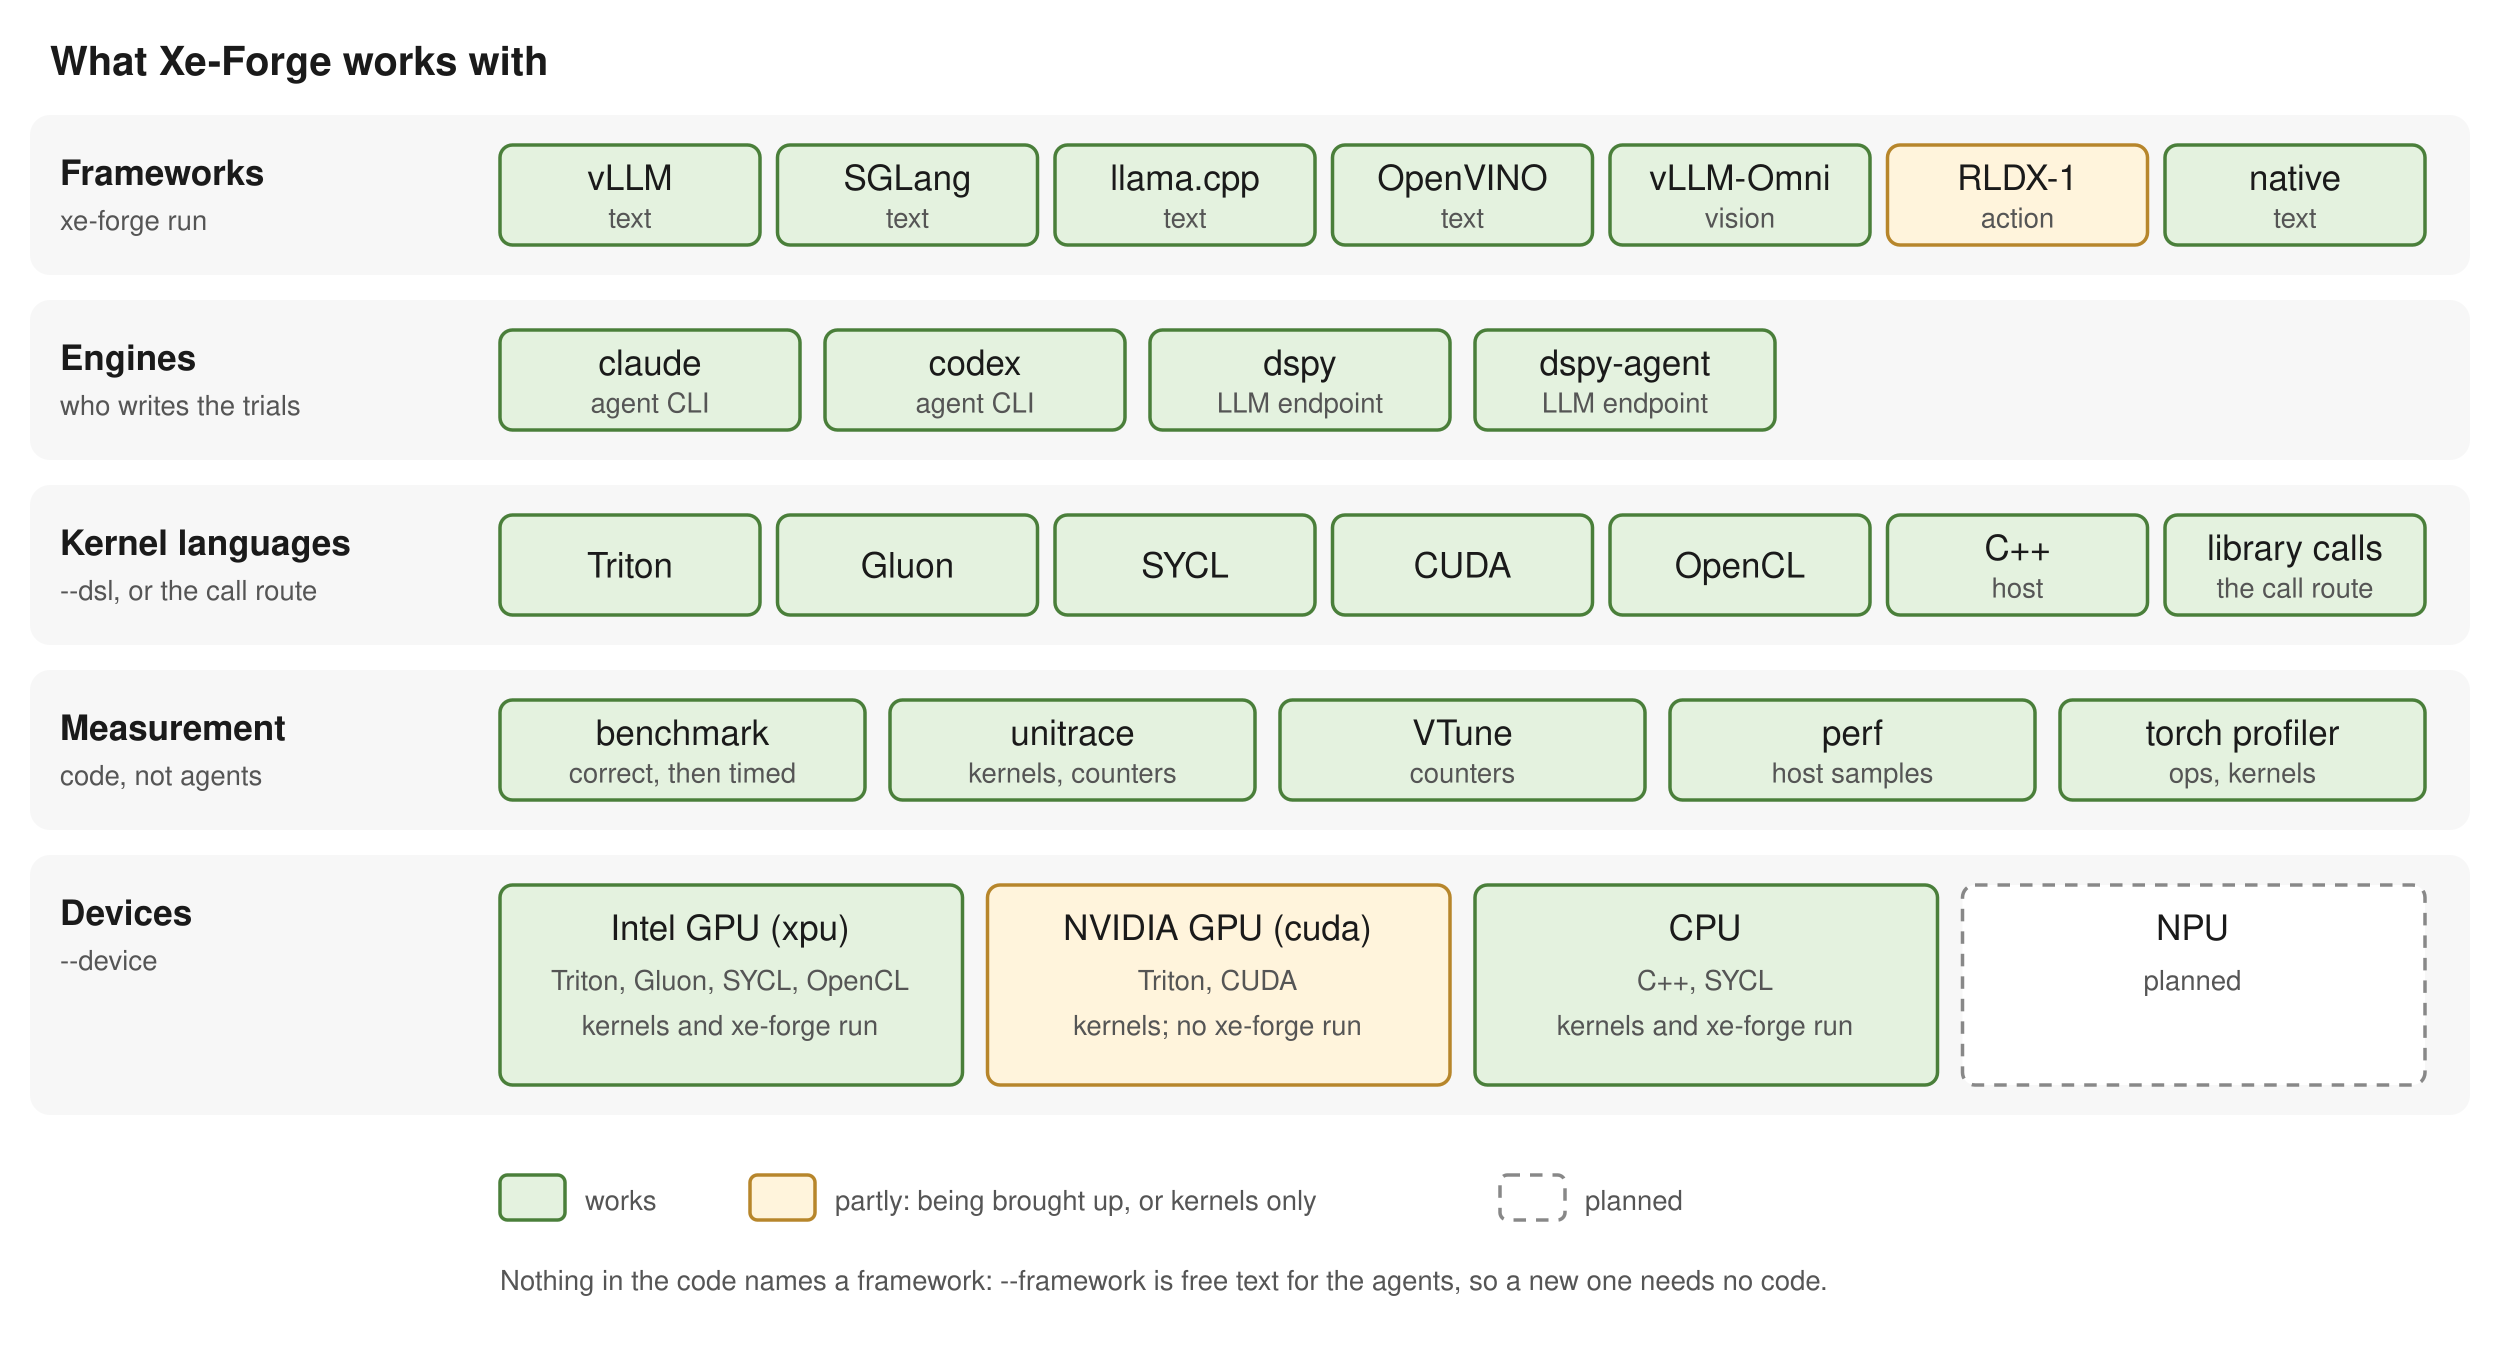
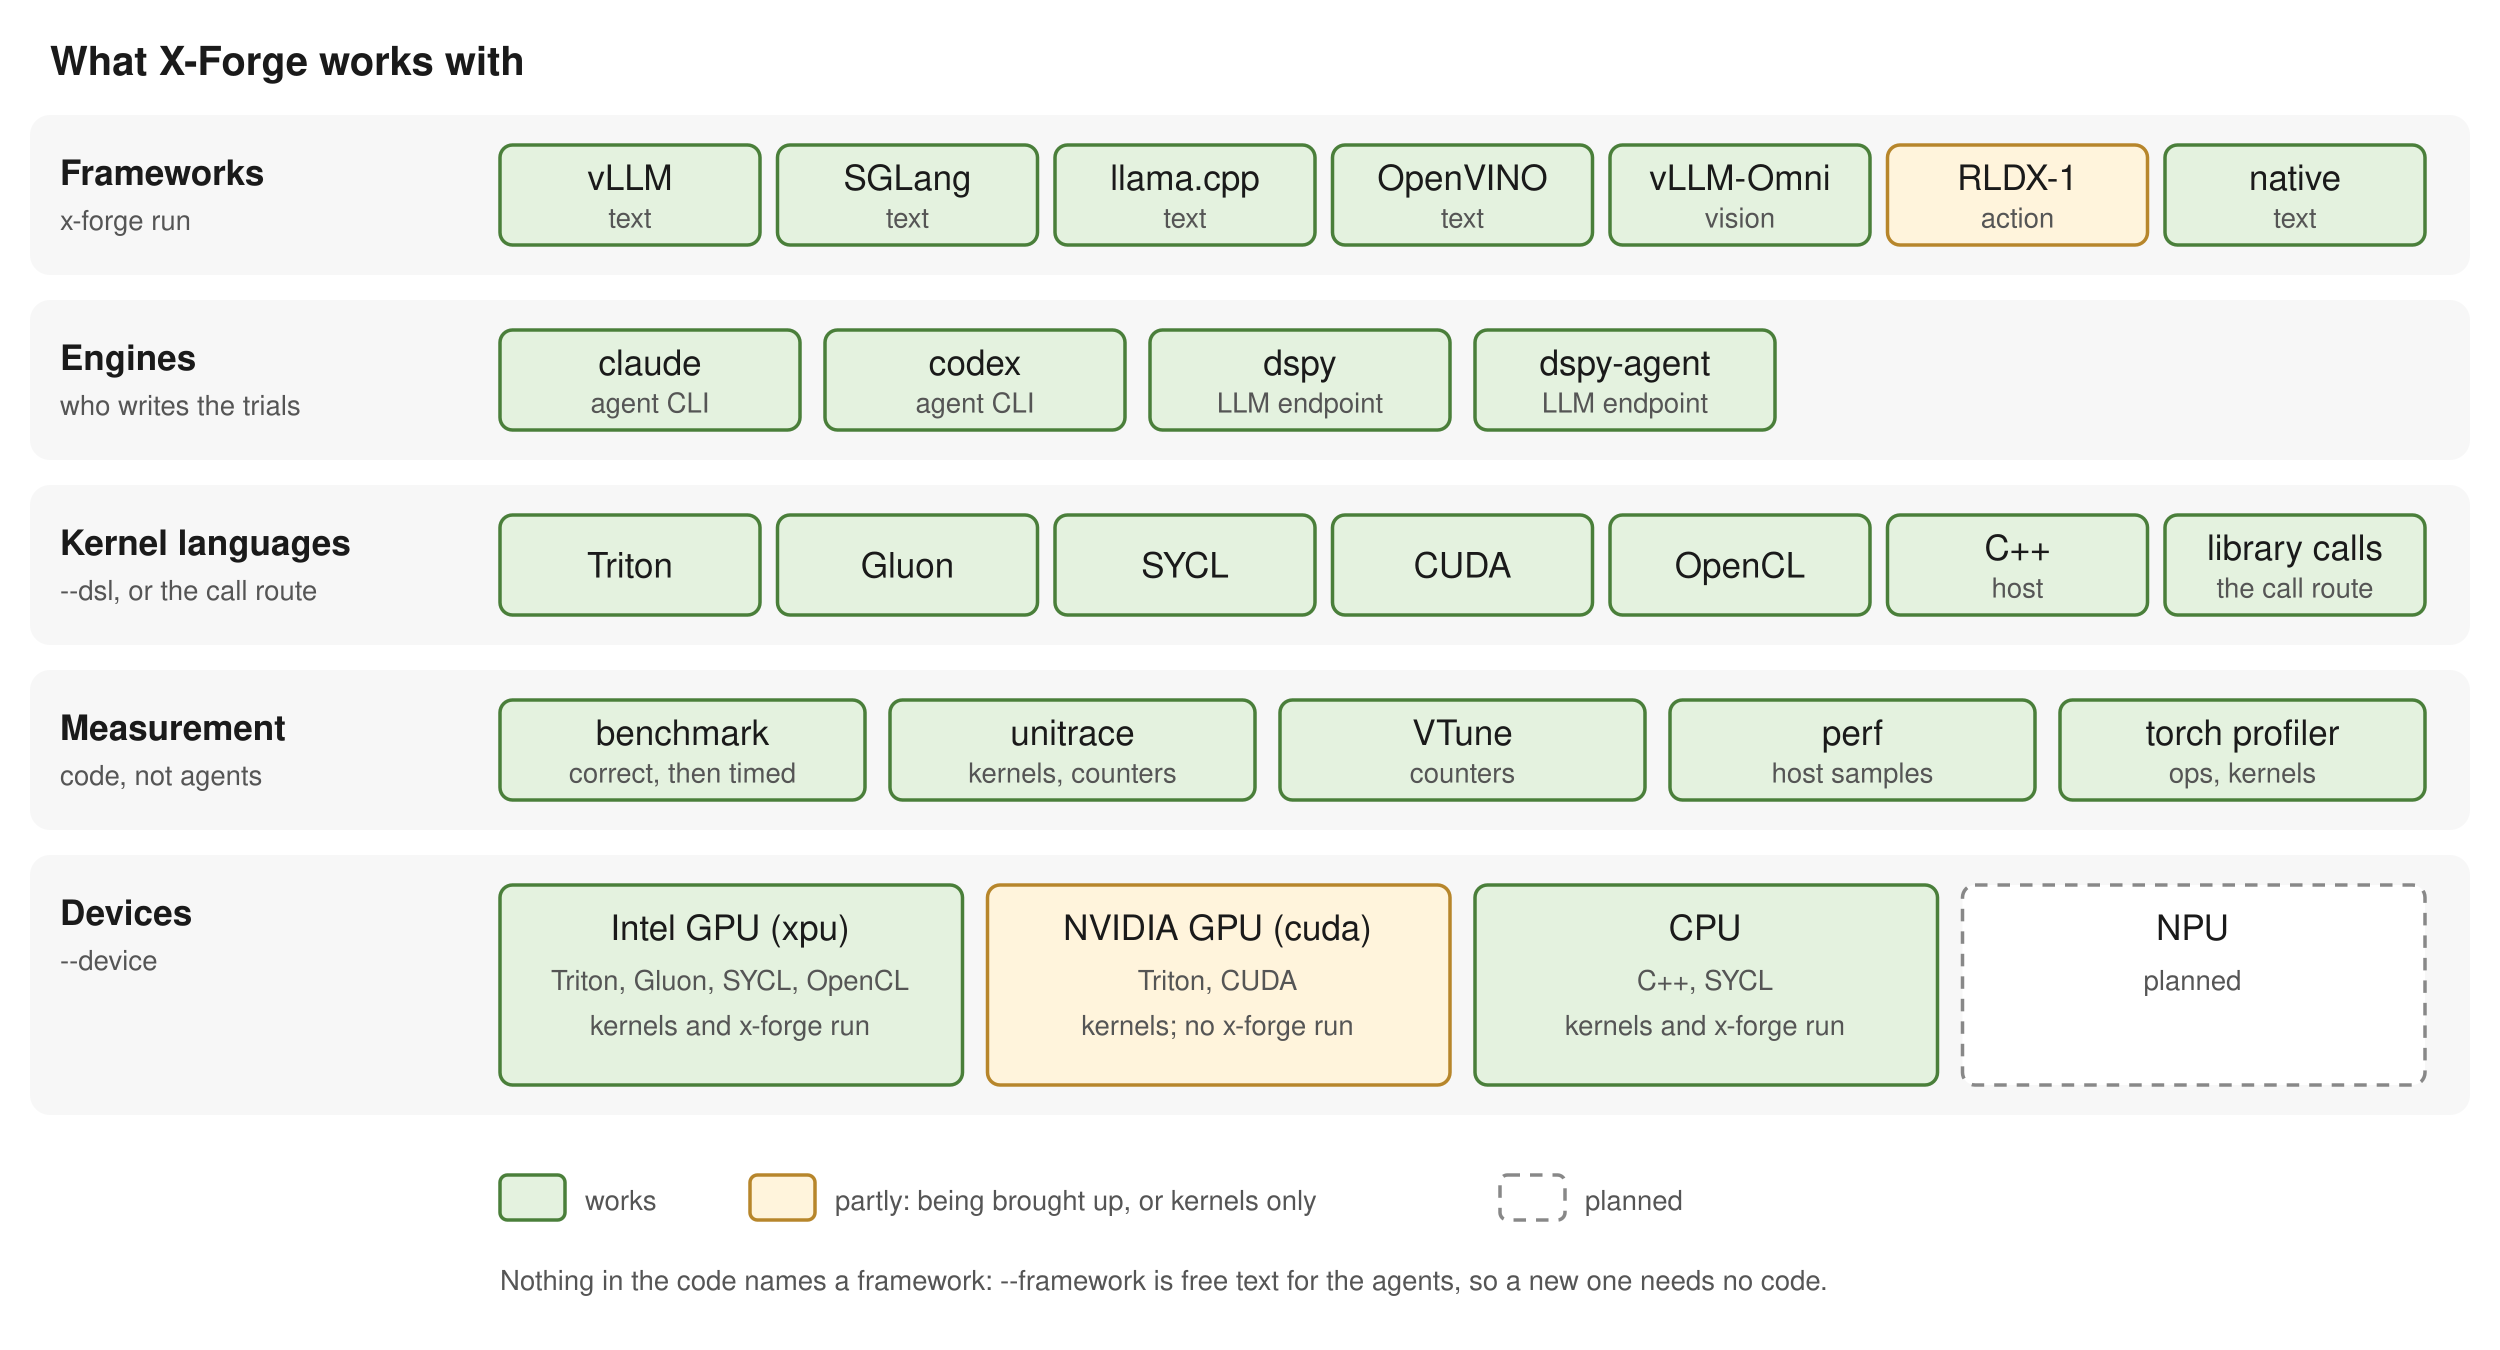
<svg xmlns="http://www.w3.org/2000/svg" width="1000" height="540" viewBox="0 0 1000 540" font-family="Helvetica, Arial, sans-serif">
  <defs>
    <style>
      .ok   { fill:#E4F2DF; stroke:#4A7F3A; stroke-width:1.4 }
      .part { fill:#FFF4DC; stroke:#B7862B; stroke-width:1.4 }
      .plan { fill:#FFFFFF; stroke:#888888; stroke-width:1.4; stroke-dasharray:5 4 }
      .band { fill:#F7F7F7; stroke:none }
      .t    { font-size:14px; fill:#1A1A1A; text-anchor:middle }
      .s    { font-size:11px; fill:#555555; text-anchor:middle }
      .l    { font-size:14px; font-weight:bold; fill:#1A1A1A }
      .ls   { font-size:11px; fill:#555555 }
      .h    { font-size:16px; font-weight:bold; fill:#1A1A1A }
    </style>
  </defs>
  <rect width="1000" height="540" fill="#FFFFFF" />
-   <text class="h" x="20" y="30">What Xe-Forge works with</text>
+   <text class="h" x="20" y="30">What X-Forge works with</text>
  <rect class="band" x="12" y="46" width="976" height="64" rx="8" />
  <text class="l" x="24" y="74">Frameworks</text>
-   <text class="ls" x="24" y="92">xe-forge run</text>
+   <text class="ls" x="24" y="92">x-forge run</text>
  <rect class="ok" x="200" y="58" width="104" height="40" rx="5" />
  <text class="t" x="252" y="76">vLLM</text>
  <text class="s" x="252" y="91">text</text>
  <rect class="ok" x="311" y="58" width="104" height="40" rx="5" />
  <text class="t" x="363" y="76">SGLang</text>
  <text class="s" x="363" y="91">text</text>
  <rect class="ok" x="422" y="58" width="104" height="40" rx="5" />
  <text class="t" x="474" y="76">llama.cpp</text>
  <text class="s" x="474" y="91">text</text>
  <rect class="ok" x="533" y="58" width="104" height="40" rx="5" />
  <text class="t" x="585" y="76">OpenVINO</text>
  <text class="s" x="585" y="91">text</text>
  <rect class="ok" x="644" y="58" width="104" height="40" rx="5" />
  <text class="t" x="696" y="76">vLLM-Omni</text>
  <text class="s" x="696" y="91">vision</text>
  <rect class="part" x="755" y="58" width="104" height="40" rx="5" />
  <text class="t" x="807" y="76">RLDX-1</text>
  <text class="s" x="807" y="91">action</text>
  <rect class="ok" x="866" y="58" width="104" height="40" rx="5" />
  <text class="t" x="918" y="76">native</text>
  <text class="s" x="918" y="91">text</text>
  <rect class="band" x="12" y="120" width="976" height="64" rx="8" />
  <text class="l" x="24" y="148">Engines</text>
  <text class="ls" x="24" y="166">who writes the trials</text>
  <rect class="ok" x="200" y="132" width="120" height="40" rx="5" />
  <text class="t" x="260" y="150">claude</text>
  <text class="s" x="260" y="165">agent CLI</text>
  <rect class="ok" x="330" y="132" width="120" height="40" rx="5" />
  <text class="t" x="390" y="150">codex</text>
  <text class="s" x="390" y="165">agent CLI</text>
  <rect class="ok" x="460" y="132" width="120" height="40" rx="5" />
  <text class="t" x="520" y="150">dspy</text>
  <text class="s" x="520" y="165">LLM endpoint</text>
  <rect class="ok" x="590" y="132" width="120" height="40" rx="5" />
  <text class="t" x="650" y="150">dspy-agent</text>
  <text class="s" x="650" y="165">LLM endpoint</text>
  <rect class="band" x="12" y="194" width="976" height="64" rx="8" />
  <text class="l" x="24" y="222">Kernel languages</text>
  <text class="ls" x="24" y="240">--dsl, or the call route</text>
  <rect class="ok" x="200" y="206" width="104" height="40" rx="5" />
  <text class="t" x="252" y="231">Triton</text>
  <rect class="ok" x="311" y="206" width="104" height="40" rx="5" />
  <text class="t" x="363" y="231">Gluon</text>
  <rect class="ok" x="422" y="206" width="104" height="40" rx="5" />
  <text class="t" x="474" y="231">SYCL</text>
  <rect class="ok" x="533" y="206" width="104" height="40" rx="5" />
  <text class="t" x="585" y="231">CUDA</text>
  <rect class="ok" x="644" y="206" width="104" height="40" rx="5" />
  <text class="t" x="696" y="231">OpenCL</text>
  <rect class="ok" x="755" y="206" width="104" height="40" rx="5" />
  <text class="t" x="807" y="224">C++</text>
  <text class="s" x="807" y="239">host</text>
  <rect class="ok" x="866" y="206" width="104" height="40" rx="5" />
  <text class="t" x="918" y="224">library calls</text>
  <text class="s" x="918" y="239">the call route</text>
  <rect class="band" x="12" y="268" width="976" height="64" rx="8" />
  <text class="l" x="24" y="296">Measurement</text>
  <text class="ls" x="24" y="314">code, not agents</text>
  <rect class="ok" x="200" y="280" width="146" height="40" rx="5" />
  <text class="t" x="273" y="298">benchmark</text>
  <text class="s" x="273" y="313">correct, then timed</text>
  <rect class="ok" x="356" y="280" width="146" height="40" rx="5" />
  <text class="t" x="429" y="298">unitrace</text>
  <text class="s" x="429" y="313">kernels, counters</text>
  <rect class="ok" x="512" y="280" width="146" height="40" rx="5" />
  <text class="t" x="585" y="298">VTune</text>
  <text class="s" x="585" y="313">counters</text>
  <rect class="ok" x="668" y="280" width="146" height="40" rx="5" />
  <text class="t" x="741" y="298">perf</text>
  <text class="s" x="741" y="313">host samples</text>
  <rect class="ok" x="824" y="280" width="146" height="40" rx="5" />
  <text class="t" x="897" y="298">torch profiler</text>
  <text class="s" x="897" y="313">ops, kernels</text>
  <rect class="band" x="12" y="342" width="976" height="104" rx="8" />
  <text class="l" x="24" y="370">Devices</text>
  <text class="ls" x="24" y="388">--device</text>
  <rect class="ok" x="200" y="354" width="185" height="80" rx="5" />
  <text class="t" x="292" y="376">Intel GPU (xpu)</text>
  <text class="s" x="292" y="396">Triton, Gluon, SYCL, OpenCL</text>
-   <text class="s" x="292" y="414">kernels and xe-forge run</text>
+   <text class="s" x="292" y="414">kernels and x-forge run</text>
  <rect class="part" x="395" y="354" width="185" height="80" rx="5" />
  <text class="t" x="487" y="376">NVIDIA GPU (cuda)</text>
  <text class="s" x="487" y="396">Triton, CUDA</text>
-   <text class="s" x="487" y="414">kernels; no xe-forge run</text>
+   <text class="s" x="487" y="414">kernels; no x-forge run</text>
  <rect class="ok" x="590" y="354" width="185" height="80" rx="5" />
  <text class="t" x="682" y="376">CPU</text>
  <text class="s" x="682" y="396">C++, SYCL</text>
-   <text class="s" x="682" y="414">kernels and xe-forge run</text>
+   <text class="s" x="682" y="414">kernels and x-forge run</text>
  <rect class="plan" x="785" y="354" width="185" height="80" rx="5" />
  <text class="t" x="877" y="376">NPU</text>
  <text class="s" x="877" y="396">planned</text>
  <rect class="ok" x="200" y="470" width="26" height="18" rx="3" />
  <text class="ls" x="234" y="484">works</text>
  <rect class="part" x="300" y="470" width="26" height="18" rx="3" />
  <text class="ls" x="334" y="484">partly: being brought up, or kernels only</text>
  <rect class="plan" x="600" y="470" width="26" height="18" rx="3" />
  <text class="ls" x="634" y="484">planned</text>
  <text class="ls" x="200" y="516">Nothing in the code names a framework: --framework is free text for the agents, so a new one needs no code.</text>
</svg>
